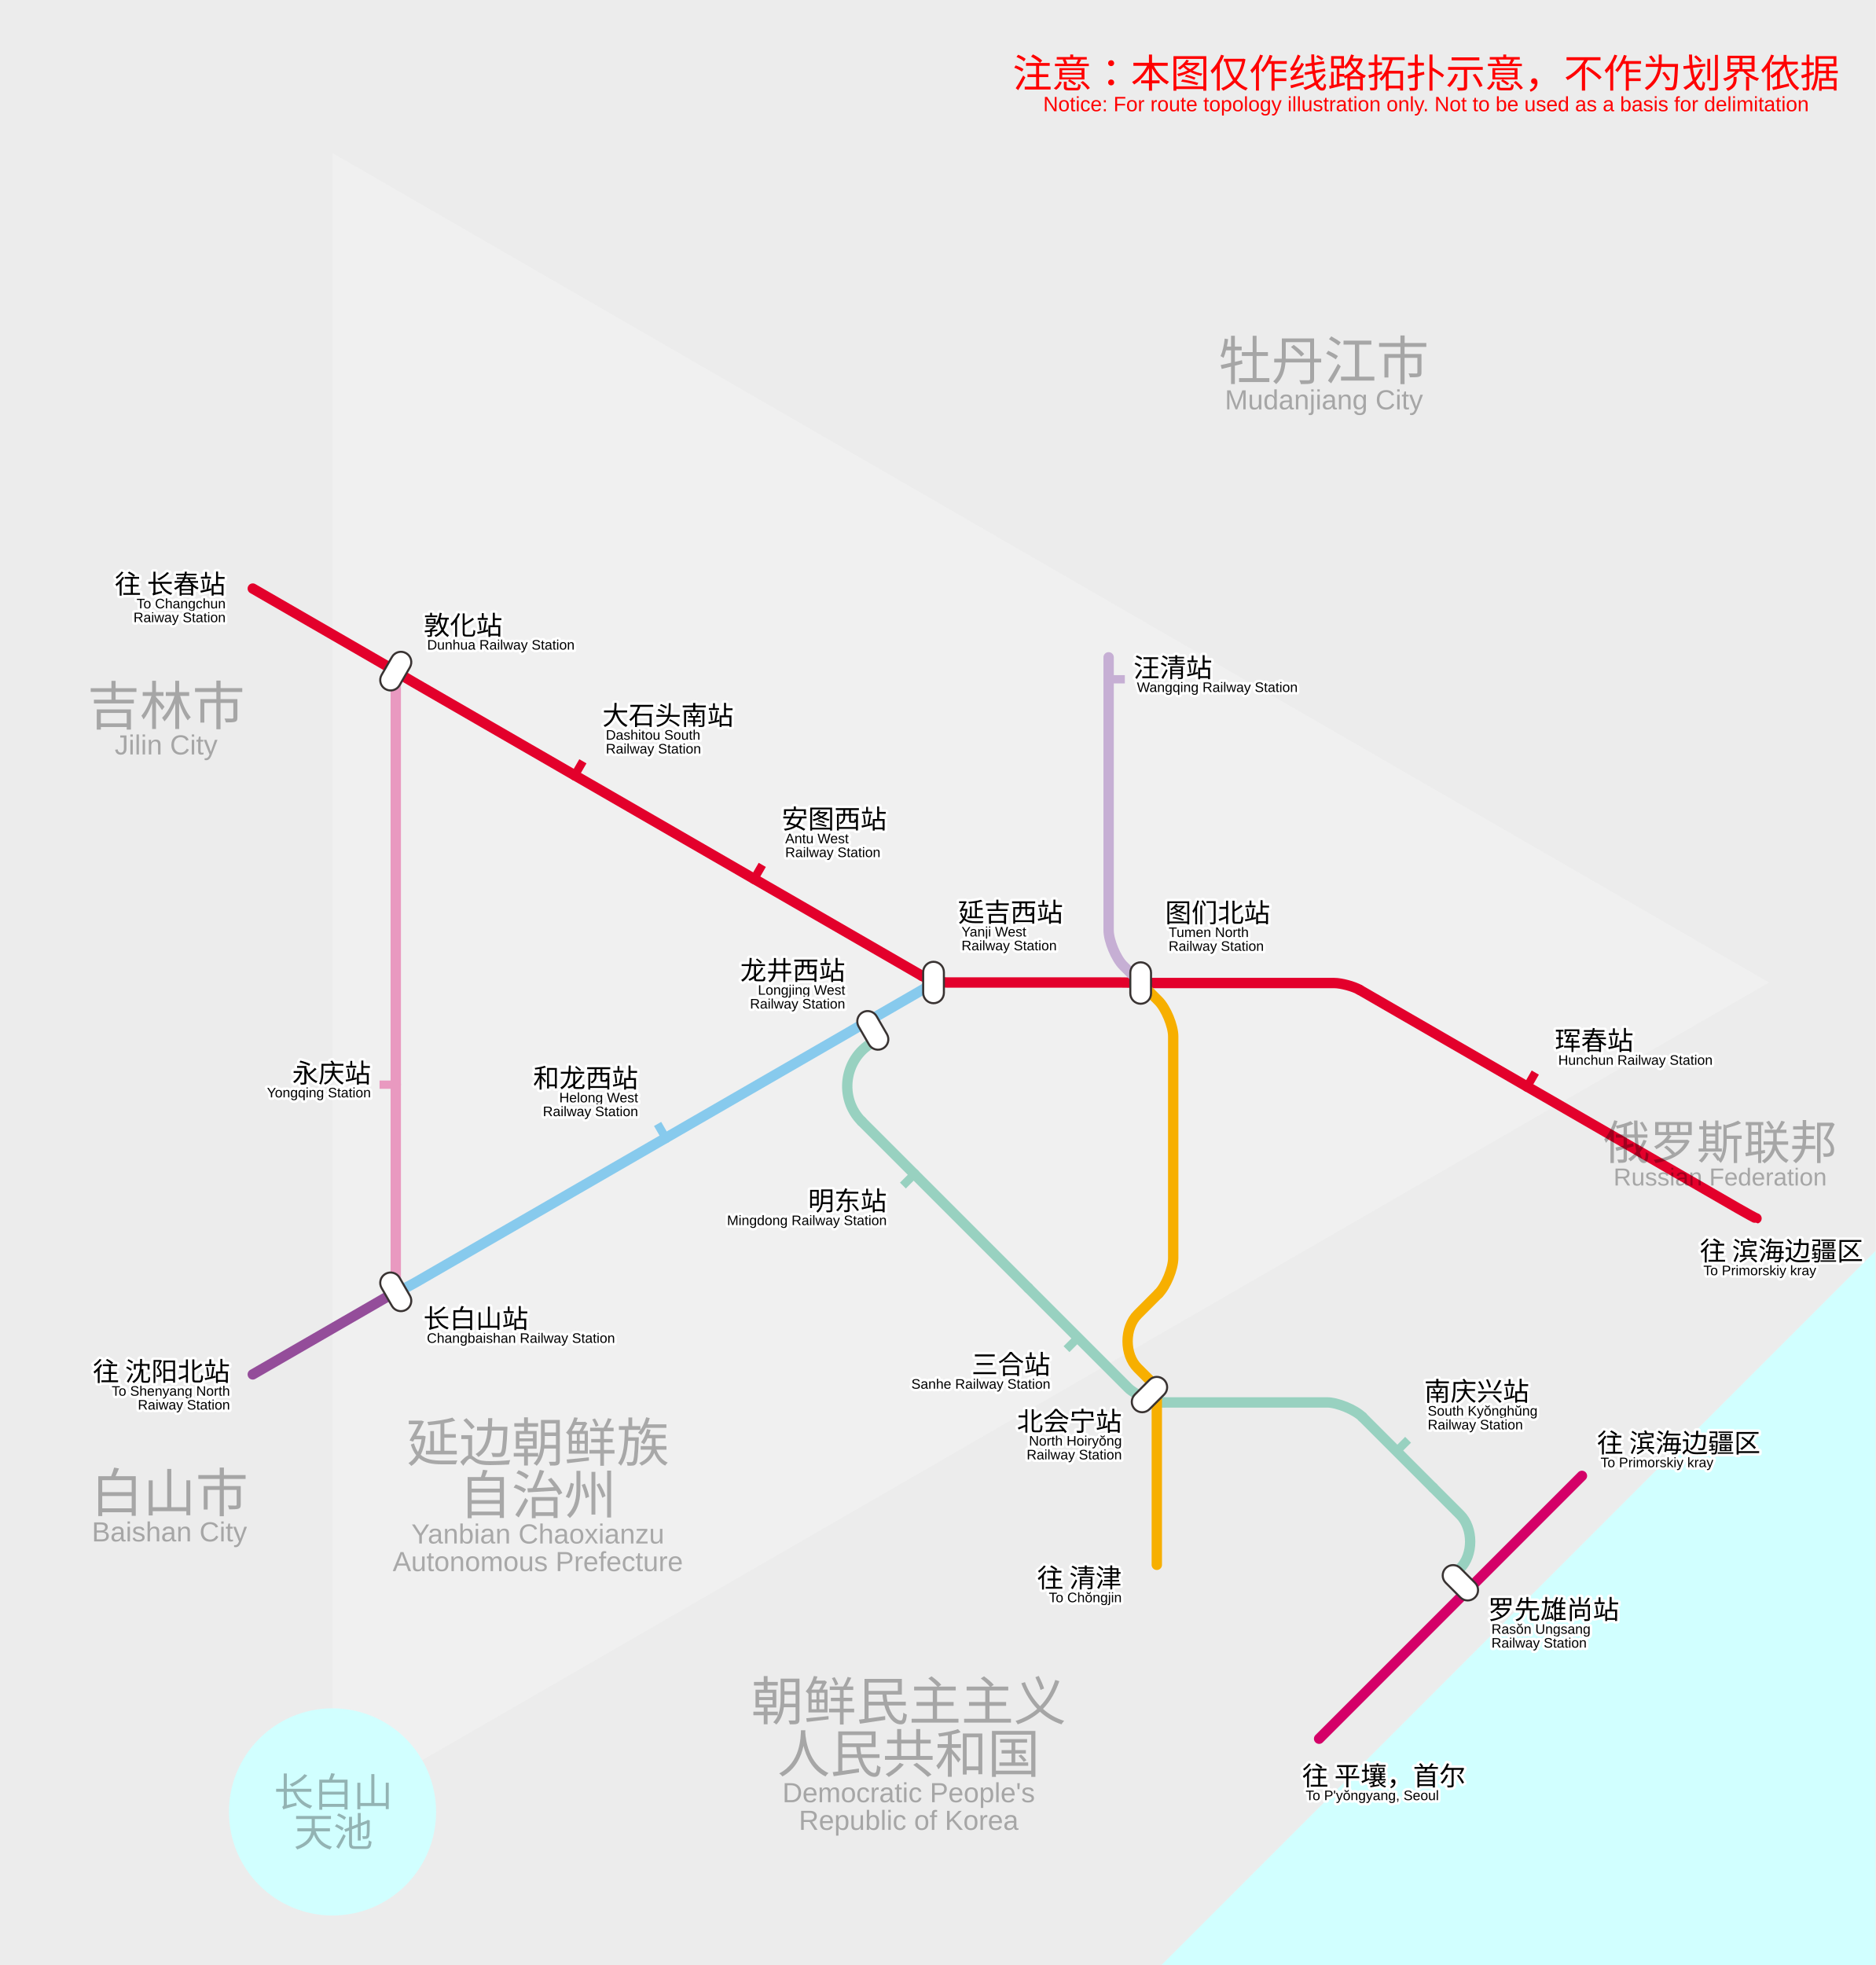
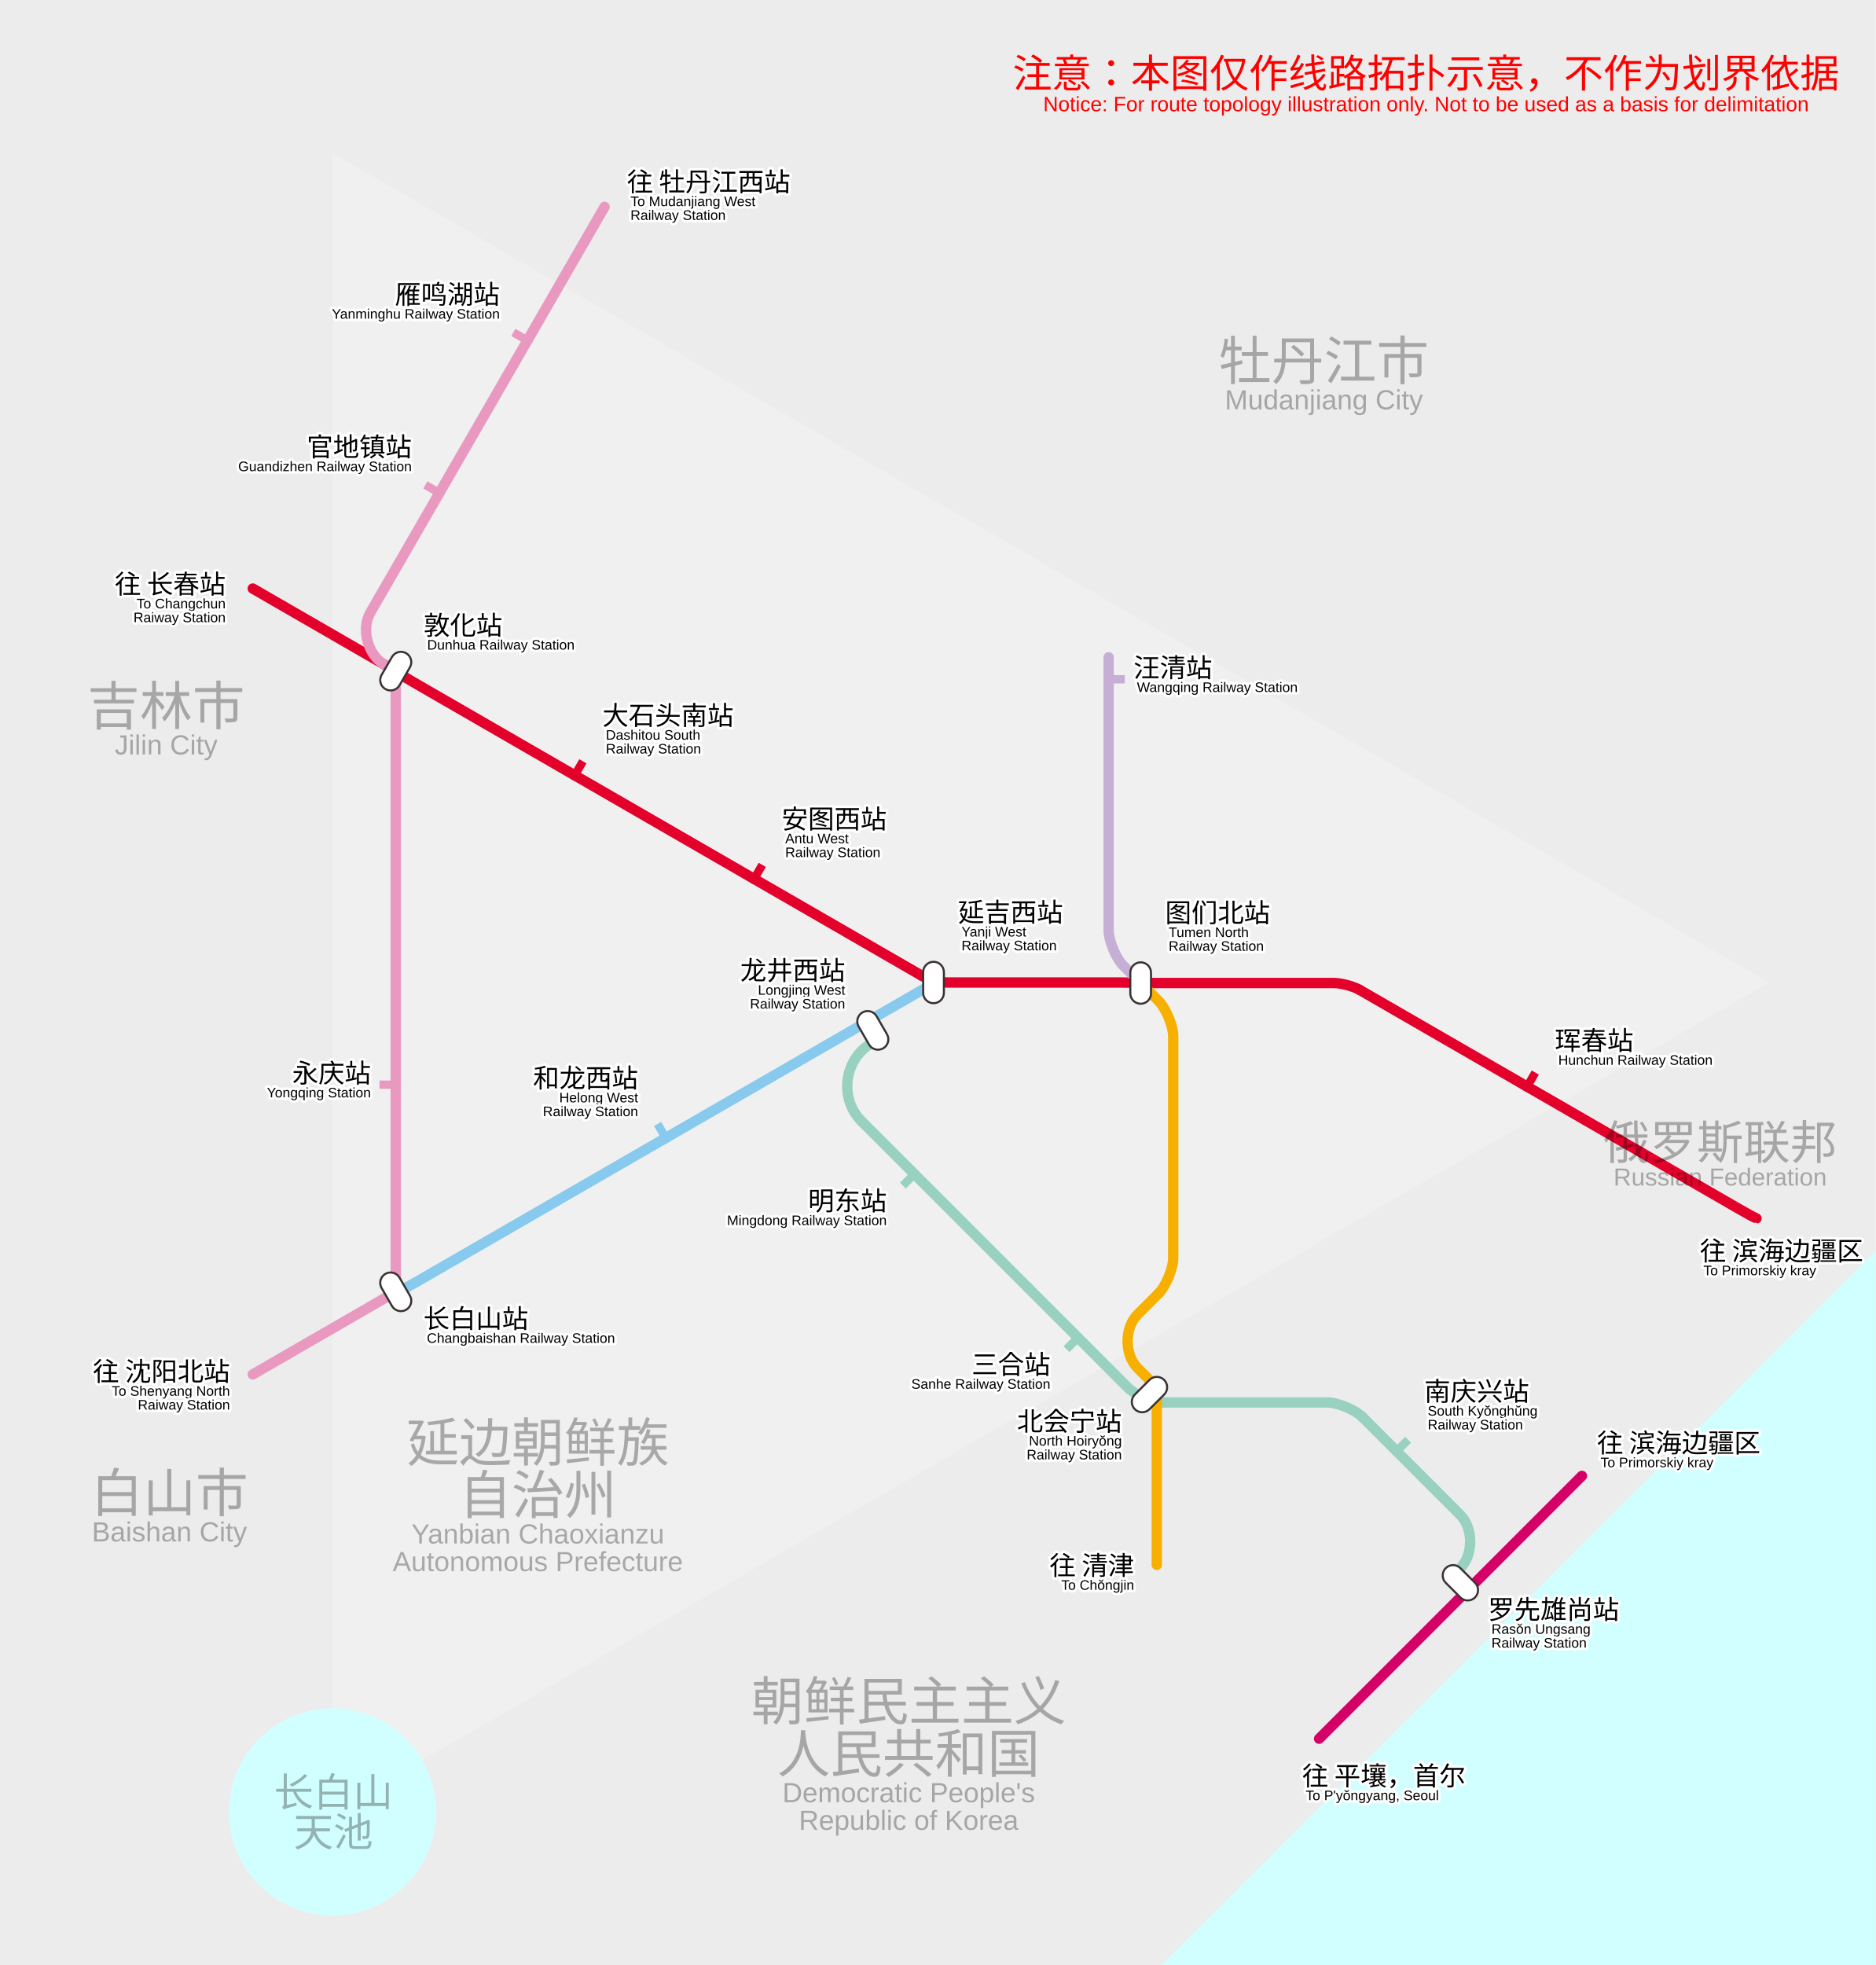
<svg xmlns="http://www.w3.org/2000/svg" width="905.354" height="948.574" viewBox="0 -232.285 905.354 948.574" version="1.1" id="svg1">
  <defs id="defs1" />
  <path d="M 905.354,371.618 560.68,716.289 h 344.674 z" style="fill:#d1ffff;stroke-width:3.08;stroke-linejoin:round" id="path11" />
  <path d="M 0,-232.285 V 716.289 H 560.68 L 905.354,371.618 V -232.285 Z M 160.529,-158.386 854.021,242.002 160.529,642.391 Z" style="fill:#ececec;stroke-width:2.874;stroke-linejoin:round" id="path9" />
  <g id="line_Q6VSLRUWHU" transform="translate(-172.8378,-227.8531)">
    <path d="m 708.06,323.48 v -10.6" fill="none" stroke="#c6afd4" stroke-width="5" stroke-linecap="round" id="path4" />
  </g>
  <g id="line_rFq5wBN6Jb" transform="rotate(30,607.9605,-61.53373)">
    <path d="m 523.53,279.97 h 93.531" fill="none" stroke="#e3002b" stroke-width="5" stroke-linecap="round" id="path5" />
  </g>
  <g id="line_5YqSlaiPAW" transform="rotate(30,607.9605,-61.53373)">
    <path d="m 423.53,279.97 h 100" fill="none" stroke="#e3002b" stroke-width="5" stroke-linecap="round" id="path6" />
  </g>
  <g id="line_N_5G9iZyra" transform="translate(-172.8378,-227.8531)">
    <path d="m 723.53,470.115 h 93.531 c 3.234,0 9.27,1.617 12.071,3.234" fill="none" stroke="#e3002b" stroke-width="5" stroke-linecap="round" id="path13" />
  </g>
  <g id="line_FFeZVGYtg0" transform="translate(-172.8378,-227.8531)">
    <path d="m 617.928,466.621 c 2.801,1.617 8.837,3.234 12.071,3.234 H 713.27 c 5,0 10.13,0.13 10.26,0.26 v 0" fill="none" stroke="#e3002b" stroke-width="5" stroke-linecap="round" id="path20" />
  </g>
  <g id="line_1LlmuOgZgl" transform="translate(-172.8378,-227.8531)">
    <path d="m 708.06,323.48 v 121.165 c 0,5 3.536,13.536 7.071,17.071 L 723.53,470.115" fill="none" stroke="#c6afd4" stroke-width="5" stroke-linecap="round" id="path21" />
  </g>
  <g id="line_ieoQ92BXNt" transform="rotate(30,607.9605,-61.53373)">
    <path d="m 423.53,279.97 h -89.64 c -5,0 -10.18,-0.18 -10.36,-0.36 v 0" fill="none" stroke="#e3002b" stroke-width="5" stroke-linecap="round" id="path22" />
  </g>
  <g id="line_dUPDMMQmZ-" transform="rotate(-30,-737.9476,814.349)">
    <path d="M 428.11,913.36 H 288.96 c -5,0 -10.425,-0.425 -10.85,-0.85 v 0" fill="none" stroke="#87caed" stroke-width="5" stroke-linecap="round" id="path27" />
  </g>
  <g id="stn_h_-fLyGvyx" transform="translate(535.2222,95.62693)">
    <g id="g41">
      <g transform="rotate(90)" id="g38">
        <rect id="stn_core_stn_h_-fLyGvyx" x="-2" y="-7.83" width="4" height="7.83" stroke="none" fill="#c6afd4" />
      </g>
      <g id="stn_name_stn_h_-fLyGvyx" transform="translate(12)" text-anchor="start" stroke-width="2.5" paint-order="stroke" stroke="#ffffff" stroke-linejoin="round">
        <g id="g39">
          <text dy="-1" dx="0" dominant-baseline="auto" font-size="12.67px" font-family="SimHei, 'STHeiti T0C', 'PingFang SC', sans-serif" id="text38">汪清站</text>
        </g>
        <g id="g40">
          <text dy="1.5" dx="1.67" dominant-baseline="hanging" font-size="6.67px" font-family="Arial, sans-serif" id="text39">Wangqing Railway Station</text>
        </g>
      </g>
    </g>
  </g>
  <g id="g46" transform="rotate(30,-176.2357,775.4016)">
    <rect id="stn_core_stn_orOzZgwrds" x="-2" y="-7.83" width="4" height="7.83" stroke="none" fill="#e3002b" />
  </g>
  <g id="g50" transform="rotate(30,-126.2357,588.799)">
    <rect id="stn_core_stn_uzpkAC9lMU" x="-2" y="-7.83" width="4" height="7.83" stroke="none" fill="#e3002b" />
  </g>
  <g id="stn_name_stn_JbNw-gfTDD" transform="translate(377.4197,168.662)" text-anchor="start" stroke-width="2.5" paint-order="stroke" stroke="#ffffff" stroke-linejoin="round">
    <g id="g61">
      <text dy="-1" dx="0" dominant-baseline="auto" font-size="12.67px" font-family="SimHei, 'STHeiti T0C', 'PingFang SC', sans-serif" id="text60">安图西站</text>
    </g>
    <g id="g62">
      <text dy="1.5" dx="1.67" dominant-baseline="hanging" font-size="6.67px" font-family="Arial, sans-serif" id="text61">Antu West</text>
      <text dy="8.17" dx="1.67" dominant-baseline="hanging" font-size="6.67px" font-family="Arial, sans-serif" id="text62">Railway Station</text>
    </g>
  </g>
  <g id="stn_name_stn_vAMRclHc03" transform="translate(290.8171,118.6619)" text-anchor="start" stroke-width="2.5" paint-order="stroke" stroke="#ffffff" stroke-linejoin="round">
    <g id="g64">
      <text dy="-1" dx="0" dominant-baseline="auto" font-size="12.67px" font-family="SimHei, 'STHeiti T0C', 'PingFang SC', sans-serif" id="text63">大石头南站</text>
    </g>
    <g id="g65">
      <text dy="1.5" dx="1.67" dominant-baseline="hanging" font-size="6.67px" font-family="Arial, sans-serif" id="text64">Dashitou South</text>
      <text dy="8.17" dx="1.67" dominant-baseline="hanging" font-size="6.67px" font-family="Arial, sans-serif" id="text65">Railway Station</text>
    </g>
  </g>
  <g id="stn_name_stn_B9_Ebn6TsV" transform="translate(204.5438,75.16936)" text-anchor="start" stroke-width="2.5" paint-order="stroke" stroke="#ffffff" stroke-linejoin="round">
    <g id="g67">
      <text dy="-1" dx="0" dominant-baseline="auto" font-size="12.67px" font-family="SimHei, 'STHeiti T0C', 'PingFang SC', sans-serif" id="text66">敦化站</text>
    </g>
    <g id="g68">
      <text dy="1.5" dx="1.67" dominant-baseline="hanging" font-size="6.67px" font-family="Arial, sans-serif" id="text67">Dunhua Railway Station</text>
    </g>
  </g>
  <g id="stn_name_stn_Ih81z_rTr0" transform="translate(204.3946,409.8302)" text-anchor="start" stroke-width="2.5" paint-order="stroke" stroke="#ffffff" stroke-linejoin="round">
    <g id="g77">
      <text dy="-1" dx="0" dominant-baseline="auto" font-size="12.67px" font-family="SimHei, 'STHeiti T0C', 'PingFang SC', sans-serif" id="text76">长白山站</text>
    </g>
    <g id="g78">
      <text dy="1.5" dx="1.67" dominant-baseline="hanging" font-size="6.67px" font-family="Arial, sans-serif" id="text77">Changbaishan Railway Station</text>
    </g>
  </g>
  <g id="line_uKwltnpwiJ" transform="rotate(30,736.6956,170.0207)">
    <path d="M 225,375 H 145.29" fill="none" stroke="#e3002b" stroke-width="5" stroke-linecap="round" id="path20-4" />
  </g>
-   <g id="line_cdaYA6RWH9" transform="rotate(-30,83.38705,488.0731)">
-     <path d="M 225.01,458.13 H 145.29" fill="none" stroke="#944d9a" stroke-width="5" stroke-linecap="round" id="path21-5" />
+   <g id="line_cdaYA6RWH9-4" transform="rotate(-30,83.38705,488.0731)">
+     <path d="M 225.01,458.13 H 145.29" fill="none" stroke="#e999c0" stroke-width="5" stroke-linecap="round" cursor="pointer" id="path19" />
  </g>
  <g id="line_9WCTQRlBMg" transform="rotate(30,1162.291,33.66875)">
    <path d="m 923.53,470.12 -93.531,-0.005" fill="none" stroke="#e3002b" stroke-width="5" stroke-linecap="round" id="path38" />
  </g>
  <g id="line_sLx76XPJAw" transform="rotate(30,1162.291,33.66875)">
    <path d="m 923.53,470.12 h 117.43 c 5,0 10.13,-0.13 10.26,-0.26 v 0" fill="none" stroke="#e3002b" stroke-width="5" stroke-linecap="round" id="path39" />
  </g>
  <g id="g183" transform="rotate(30,-176.7302,1521.939)">
    <rect id="stn_core_stn_i8GUntpO3i" x="-2" y="-7.83" width="4" height="7.83" stroke="none" fill="#e3002b" />
  </g>
  <g id="stn_name_stn_MRFESqtDO4" transform="translate(750.6222,275.5963)" text-anchor="start" stroke-width="2.5" paint-order="stroke" stroke="#ffffff" stroke-linejoin="round">
    <g id="g191">
      <text dy="-1" dx="0" dominant-baseline="auto" font-size="12.67px" font-family="SimHei, 'STHeiti T0C', 'PingFang SC', sans-serif" id="text190">珲春站</text>
    </g>
    <g id="g192">
      <text dy="1.5" dx="1.67" dominant-baseline="hanging" font-size="6.67px" font-family="Arial, sans-serif" id="text191">Hunchun Railway Station</text>
    </g>
  </g>
  <g id="line_oU5AdKaYQB-8" transform="rotate(45,1359.06,835.5931)">
    <path d="M 319.929,1130.11 H 355.87" fill="none" stroke="#98d1c0" stroke-width="5" stroke-linecap="round" id="path15" />
  </g>
  <g id="line_6RwTn6XuoN-2" transform="rotate(45,1359.06,835.5931)">
    <path d="m 355.87,1130.11 h 77.76" fill="none" stroke="#98d1c0" stroke-width="5" stroke-linecap="round" cursor="pointer" id="path16" />
  </g>
  <g id="line_KUWs4g1dVr-4" transform="rotate(45,1359.06,835.5931)" style="display:inline">
    <path d="m 433.63,1130.11 h 68.125 c 5,0 13.536,-3.535 17.071,-7.071" fill="none" stroke="#98d1c0" stroke-width="5" stroke-linecap="round" cursor="pointer" id="path17-5" />
  </g>
  <g transform="rotate(-135,289.9955,75.81721)" id="g144">
    <rect id="stn_core_stn_cF4jXZzcH2-6" x="-2" y="-7.83" width="4" height="7.83" stroke="none" fill="#98d1c0" />
  </g>
  <g transform="rotate(-135,345.8461,98.95126)" id="g148">
    <rect id="stn_core_stn_2Gp-P_gz-h-5" x="-2" y="-7.83" width="4" height="7.83" stroke="none" fill="#98d1c0" />
  </g>
  <g id="line_5rOEPFw2OI" transform="translate(210.8422,-879.9471)" style="display:inline">
    <path d="M 350.827,1324.66 H 429.85 c 5,0 13.536,3.535 17.071,7.071" fill="none" stroke="#98d1c0" stroke-width="5" stroke-linecap="round" id="path20-9" />
  </g>
  <g id="line_nDRXQp3rdI" transform="rotate(45,1607.461,1139.196)">
    <path d="m 449.85,1324.66 h 48.2" fill="none" stroke="#98d1c0" stroke-width="5" stroke-linecap="round" id="path21-54" />
  </g>
  <g id="line_NvyWu6Q9Jy" transform="rotate(45,1607.461,1139.196)">
    <path d="m 544.85,1269.81 v 77.98" fill="none" stroke="#d40068" stroke-width="5" stroke-linecap="round" cursor="pointer" id="path22-3" />
  </g>
  <g id="line_I3BFhI7PPO" transform="rotate(45,1607.461,1139.196)">
    <path d="m 544.85,1347.79 v 101.45" fill="none" stroke="#d40068" stroke-width="5" stroke-linecap="round" cursor="pointer" id="path23" />
  </g>
  <g id="line_OHgZ6aPMpV" transform="rotate(45,1607.461,1139.196)">
    <path d="m 498.05,1324.66 h 18.47 c 9.165,0 18.33,9.165 18.33,18.33 v 4.8" fill="none" stroke="#98d1c0" stroke-width="5" stroke-linecap="round" cursor="pointer" id="path36" />
  </g>
  <g id="g169" transform="rotate(45,-289.3903,1116.957)">
    <rect id="stn_core_stn_c3MUYuPo0L" x="-10" y="-5" height="10" width="20" ry="5" stroke="#393332" stroke-width="1" fill="#ffffff" />
  </g>
  <g id="stn_name_stn_mY2YaV6KyI" transform="translate(718.3775,550.279)" text-anchor="start" stroke-width="2.5" paint-order="stroke" stroke="#ffffff" stroke-linejoin="round">
    <g id="g177">
      <text dy="-1" dx="0" dominant-baseline="auto" font-size="12.67px" font-family="SimHei, 'STHeiti T0C', 'PingFang SC', sans-serif" id="text176">罗先雄尚站</text>
    </g>
    <g id="g178">
      <text dy="1.5" dx="1.67" dominant-baseline="hanging" font-size="6.67px" font-family="Arial, sans-serif" id="text177">Rasŏn Ungsang</text>
      <text dy="8.17" dx="1.67" dominant-baseline="hanging" font-size="6.67px" font-family="Arial, sans-serif" id="text178">Railway Station</text>
    </g>
  </g>
  <g id="stn_name_stn_-FLAdPYtkY" transform="translate(541.6172,459.4196)" text-anchor="end" stroke-width="2.5" paint-order="stroke" stroke="#ffffff" stroke-linejoin="round">
    <g id="g127">
      <text dy="-1" dx="0" dominant-baseline="auto" font-size="12.67px" font-family="SimHei, 'STHeiti T0C', 'PingFang SC', sans-serif" id="text126">北会宁站</text>
    </g>
    <g id="g128">
      <text dy="1.5" dx="0" dominant-baseline="hanging" font-size="6.67px" font-family="Arial, sans-serif" id="text127">North Hoiryŏng</text>
      <text dy="8.17" dx="0" dominant-baseline="hanging" font-size="6.67px" font-family="Arial, sans-serif" id="text128">Railway Station</text>
    </g>
  </g>
  <g id="stn_name_stn_AgJmZtLjvn" transform="translate(428.1125,352.9859)" text-anchor="end" stroke-width="2.5" paint-order="stroke" stroke="#ffffff" stroke-linejoin="round">
    <g id="g138">
      <text dy="-1" dx="0" dominant-baseline="auto" font-size="12.67px" font-family="SimHei, 'STHeiti T0C', 'PingFang SC', sans-serif" id="text137">明东站</text>
    </g>
    <g id="g139">
      <text dy="1.5" dx="0" dominant-baseline="hanging" font-size="6.67px" font-family="Arial, sans-serif" id="text138">Mingdong Railway Station</text>
    </g>
  </g>
  <g id="stn_name_stn_1OGDIdKCw8" transform="translate(507.0971,431.9705)" text-anchor="end" stroke-width="2.5" paint-order="stroke" stroke="#ffffff" stroke-linejoin="round">
    <g id="g141">
      <text dy="-1" dx="0" dominant-baseline="auto" font-size="12.67px" font-family="SimHei, 'STHeiti T0C', 'PingFang SC', sans-serif" id="text140">三合站</text>
    </g>
    <g id="g142">
      <text dy="1.5" dx="0" dominant-baseline="hanging" font-size="6.67px" font-family="Arial, sans-serif" id="text141">Sanhe Railway Station</text>
    </g>
  </g>
  <g id="g194" transform="rotate(45,-228.1366,1048.048)">
    <rect id="stn_core_stn__VbzDC2A78" x="-2" y="-7.83" width="4" height="7.83" stroke="none" fill="#98d1c0" />
  </g>
  <g id="stn_name_stn_nXucq-u1vG" transform="translate(687.5924,444.9432)" text-anchor="start" stroke-width="2.5" paint-order="stroke" stroke="#ffffff" stroke-linejoin="round">
    <g id="g198">
      <text dy="-1" dx="0" dominant-baseline="auto" font-size="12.67px" font-family="SimHei, 'STHeiti T0C', 'PingFang SC', sans-serif" id="text197">南庆兴站</text>
    </g>
    <g id="g199">
      <text dy="1.5" dx="1.67" dominant-baseline="hanging" font-size="6.67px" font-family="Arial, sans-serif" id="text198">South Kyŏnghŭng</text>
      <text dy="8.17" dx="1.67" dominant-baseline="hanging" font-size="6.67px" font-family="Arial, sans-serif" id="text199">Railway Station</text>
    </g>
  </g>
  <g id="line_AGHX1xPTxY-8" transform="rotate(-30,-737.9476,814.3491)">
    <path d="m 540.67,913.36 h 37.69" fill="none" stroke="#87caed" stroke-width="5" stroke-linecap="round" cursor="pointer" id="path6-8" />
  </g>
  <g id="line_uAsBP5tdFi-2" transform="rotate(-30,-737.9476,814.3491)">
    <path d="M 428.11,913.36 H 540.67" fill="none" stroke="#87caed" stroke-width="5" stroke-linecap="round" cursor="pointer" id="path7" />
  </g>
  <g id="line_1YQ8t1Aup1" transform="rotate(-30,-737.9476,814.3491)">
    <path d="m 540.67,923.36 h -3.287 c -15.731,0 -27.391,15.195 -23.32,30.391" fill="none" stroke="#98d1c0" stroke-width="5" stroke-linecap="round" id="path40" />
  </g>
  <g transform="rotate(60,-18.91093,497.4781)" id="g98">
    <rect id="stn_core_stn_s47bWmy3jf-1" x="-10" y="-5" height="10" width="20" ry="5" stroke="#393332" stroke-width="1" fill="#ffffff" />
  </g>
  <g id="stn_mI4i7HMiWh" transform="translate(450.6922,242.0019)">
    <g id="g37">
      <g transform="rotate(90)" id="g34">
        <rect id="stn_core_stn_mI4i7HMiWh" x="-10" y="-5" height="10" width="20" ry="5" stroke="#393332" stroke-width="1" fill="#ffffff" />
      </g>
      <g id="stn_name_stn_mI4i7HMiWh" transform="translate(11.83,-28.34)" text-anchor="start" stroke-width="2.5" paint-order="stroke" stroke="#ffffff" stroke-linejoin="round">
        <g id="g35">
          <text dy="-1" dx="0" dominant-baseline="auto" font-size="12.67px" font-family="SimHei, 'STHeiti T0C', 'PingFang SC', sans-serif" id="text34">延吉西站</text>
        </g>
        <g id="g36">
          <text dy="1.5" dx="1.67" dominant-baseline="hanging" font-size="6.67px" font-family="Arial, sans-serif" id="text35">Yanji West</text>
          <text dy="8.17" dx="1.67" dominant-baseline="hanging" font-size="6.67px" font-family="Arial, sans-serif" id="text36">Railway Station</text>
        </g>
      </g>
    </g>
  </g>
  <g id="stn_name_stn_jOdetXOEw6-2" transform="translate(408.0432,241.7764)" text-anchor="end" stroke-width="2.5" paint-order="stroke" stroke="#ffffff" stroke-linejoin="round">
    <g id="g200-7">
      <text dy="-1" dx="0" dominant-baseline="auto" font-size="12.67px" font-family="SimHei, 'STHeiti T0C', 'PingFang SC', sans-serif" id="text199-9">龙井西站</text>
    </g>
    <g id="g201-5">
      <text dy="1.5" dx="0" dominant-baseline="hanging" font-size="6.67px" font-family="Arial, sans-serif" id="text200-4">Longjing West</text>
      <text dy="8.17" dx="0" dominant-baseline="hanging" font-size="6.67px" font-family="Arial, sans-serif" id="text201-3">Railway Station</text>
    </g>
  </g>
  <g id="g102" transform="rotate(-30,752.3504,-441.1951)">
    <rect id="stn_core_stn_MDtEak3Vq8-2" x="-2" y="-7.83" width="4" height="7.83" stroke="none" fill="#87caed" />
  </g>
  <g id="stn_name_stn_Bqb9PaHCH_-3" transform="translate(308.0634,293.7263)" text-anchor="end" stroke-width="2.5" paint-order="stroke" stroke="#ffffff" stroke-linejoin="round">
    <g id="g113">
      <text dy="-1" dx="0" dominant-baseline="auto" font-size="12.67px" font-family="SimHei, 'STHeiti T0C', 'PingFang SC', sans-serif" id="text112">和龙西站</text>
    </g>
    <g id="g114">
      <text dy="1.5" dx="0" dominant-baseline="hanging" font-size="6.67px" font-family="Arial, sans-serif" id="text113">Helong West</text>
      <text dy="8.17" dx="0" dominant-baseline="hanging" font-size="6.67px" font-family="Arial, sans-serif" id="text114">Railway Station</text>
    </g>
  </g>
  <circle style="fill:#d1ffff;fill-opacity:1;stroke:none;stroke-width:0.578;stroke-linejoin:round" id="path3" cx="160.529" cy="642.391" r="50" />
  <g id="stn_name_stn_NTk9pBizeE" transform="matrix(0.9999832,0,0,0.9999832,108.9365,55.26243)" text-anchor="end" stroke-width="2.5" paint-order="stroke" stroke="#ffffff" stroke-linejoin="round">
    <g id="g2">
      <text dy="-1" dx="0" dominant-baseline="auto" font-size="12.67px" font-family="SimHei, 'STHeiti T0C', 'PingFang SC', sans-serif" id="text2">往 长春站</text>
    </g>
    <g id="g4">
      <text dy="1.5" dx="0" dominant-baseline="hanging" font-size="6.67px" font-family="Arial, sans-serif" id="text3">To Changchun</text>
      <text dy="8.17" dx="0" dominant-baseline="hanging" font-size="6.67px" font-family="Arial, sans-serif" id="text4">Raiway Station</text>
    </g>
  </g>
  <g id="stn_name_stn_nfJxXxxCPY" transform="matrix(0.9999832,0,0,0.9999832,111.0246,435.3603)" text-anchor="end" stroke-width="2.5" paint-order="stroke" stroke="#ffffff" stroke-linejoin="round">
    <g id="g6">
      <text dy="-1" dx="0" dominant-baseline="auto" font-size="12.67px" font-family="SimHei, 'STHeiti T0C', 'PingFang SC', sans-serif" id="text5">往 沈阳北站</text>
    </g>
    <g id="g7">
      <text dy="1.5" dx="0" dominant-baseline="hanging" font-size="6.67px" font-family="Arial, sans-serif" id="text6">To Shenyang North</text>
      <text dy="8.17" dx="0" dominant-baseline="hanging" font-size="6.67px" font-family="Arial, sans-serif" id="text7">Raiway Station</text>
    </g>
  </g>
-   <g id="stn_name_stn_ZJRDZ6jQzU" transform="matrix(0.9999974,0,0,0.9999974,541.5563,535.0392)" text-anchor="end" stroke-width="2.5" paint-order="stroke" stroke="#ffffff" stroke-linejoin="round">
+   <g id="stn_name_stn_ZJRDZ6jQzU" transform="matrix(0.9999974,0,0,0.9999974,547.5563,529.0392)" text-anchor="end" stroke-width="2.5" paint-order="stroke" stroke="#ffffff" stroke-linejoin="round">
    <g id="g9">
      <text dy="-1" dx="0" dominant-baseline="auto" font-size="12.67px" font-family="SimHei, 'STHeiti T0C', 'PingFang SC', sans-serif" id="text8">往 清津</text>
    </g>
    <g id="g10">
      <text dy="1.5" dx="0" dominant-baseline="hanging" font-size="6.67px" font-family="Arial, sans-serif" id="text9">To Chŏngjin</text>
    </g>
  </g>
  <g id="stn_name_stn_y90grAkcfg" transform="matrix(0.9999974,0,0,0.9999974,628.6698,630.5859)" text-anchor="start" stroke-width="2.5" paint-order="stroke" stroke="#ffffff" stroke-linejoin="round">
    <g id="g12">
      <text dy="-1" dx="0" dominant-baseline="auto" font-size="12.67px" font-family="SimHei, 'STHeiti T0C', 'PingFang SC', sans-serif" id="text11">往 平壤，首尔</text>
    </g>
    <g id="g13">
      <text dy="1.5" dx="1.67" dominant-baseline="hanging" font-size="6.67px" font-family="Arial, sans-serif" id="text12">To P'yŏngyang, Seoul</text>
    </g>
  </g>
  <g id="stn_name_stn_-vzL892Unk" transform="matrix(0.9999974,0,0,0.9999974,771.0375,469.8555)" text-anchor="start" stroke-width="2.5" paint-order="stroke" stroke="#ffffff" stroke-linejoin="round">
    <g id="g15">
      <text dy="-1" dx="0" dominant-baseline="auto" font-size="12.67px" font-family="SimHei, 'STHeiti T0C', 'PingFang SC', sans-serif" id="text14">往 滨海边疆区</text>
    </g>
    <g id="g16">
      <text dy="1.5" dx="1.67" dominant-baseline="hanging" font-size="6.67px" font-family="Arial, sans-serif" id="text15">To Primorskiy kray</text>
    </g>
  </g>
  <g id="stn_name_stn_-vzL892Unk-2" transform="matrix(0.9999974,0,0,0.9999974,820.6781,377.1727)" text-anchor="start" stroke-width="2.5" paint-order="stroke" stroke="#ffffff" stroke-linejoin="round">
    <g id="g15-1">
      <text dy="-1" dx="0" dominant-baseline="auto" font-size="12.67px" font-family="SimHei, 'STHeiti T0C', 'PingFang SC', sans-serif" id="text14-6">往 滨海边疆区</text>
    </g>
    <g id="g16-8">
      <text dy="1.5" dx="1.67" dominant-baseline="hanging" font-size="6.67px" font-family="Arial, sans-serif" id="text15-5">To Primorskiy kray</text>
    </g>
  </g>
  <g id="stn_name_stn_JPLeXz_XPx" transform="matrix(1.999984,0,0,1.999984,438.7022,625.4586)" text-anchor="middle" stroke-width="2.5" paint-order="stroke" stroke="#ffffff" stroke-linejoin="round" style="opacity:0.3;fill:#000000;stroke:none">
    <g id="g18" style="fill:#000000;stroke:none">
      <text dy="-1" dx="0" dominant-baseline="auto" font-size="12.67px" font-family="SimHei, 'STHeiti T0C', 'PingFang SC', sans-serif" id="text17" style="fill:#000000;stroke:none">人民共和国</text>
      <text dy="-13.67" dx="0" dominant-baseline="auto" font-size="12.67px" font-family="SimHei, 'STHeiti T0C', 'PingFang SC', sans-serif" id="text18" style="fill:#000000;stroke:none">朝鲜民主主义</text>
    </g>
    <g id="g20" style="fill:#000000;stroke:none">
      <text dy="1.5" dx="0" dominant-baseline="hanging" font-size="6.67px" font-family="Arial, sans-serif" id="text19" style="fill:#000000;stroke:none">Democratic People's</text>
      <text dy="8.17" dx="0" dominant-baseline="hanging" font-size="6.67px" font-family="Arial, sans-serif" id="text20" style="fill:#000000;stroke:none">Republic of Korea</text>
    </g>
  </g>
  <g id="stn_name_stn_JckBGRM9YS" transform="matrix(1.509947,0,0,1.509947,160.9403,660.4538)" text-anchor="middle" stroke-width="2.5" paint-order="stroke" stroke="#ffffff" stroke-linejoin="round" style="opacity:0.3;fill:#000000;stroke:none">
    <g id="g22" style="fill:#000000;stroke:none">
      <text dy="-1" dx="0" dominant-baseline="auto" font-size="12.67px" font-family="SimHei, 'STHeiti T0C', 'PingFang SC', sans-serif" id="text21" style="fill:#000000;stroke:none">天池</text>
      <text dy="-13.67" dx="0" dominant-baseline="auto" font-size="12.67px" font-family="SimHei, 'STHeiti T0C', 'PingFang SC', sans-serif" id="text22" style="fill:#000000;stroke:none">长白山</text>
    </g>
    <g id="g23" style="fill:#000000;stroke:none">
      <text dy="1.5" dx="0" dominant-baseline="hanging" font-size="6.67px" font-family="Arial, sans-serif" id="text23" style="fill:#000000;stroke:none" />
    </g>
  </g>
  <g id="stn_name_stn_SnGLCnOIC6" transform="matrix(1.999997,0,0,1.999997,639.1633,-46.93076)" text-anchor="middle" stroke-width="2.5" paint-order="stroke" stroke="#ffffff" stroke-linejoin="round" style="opacity:0.3;fill:#000000;stroke:none">
    <g id="g25" style="fill:#000000;stroke:none">
      <text dy="-1" dx="0" dominant-baseline="auto" font-size="12.67px" font-family="SimHei, 'STHeiti T0C', 'PingFang SC', sans-serif" id="text24" style="fill:#000000;stroke:none">牡丹江市</text>
    </g>
    <g id="g26" style="fill:#000000;stroke:none">
      <text dy="1.5" dx="0" dominant-baseline="hanging" font-size="6.67px" font-family="Arial, sans-serif" id="text25" style="fill:#000000;stroke:none">Mudanjiang City</text>
    </g>
  </g>
  <g id="g25-8" style="text-anchor:middle;fill:#ff0000;stroke:none;stroke-width:2.5;stroke-linejoin:round;paint-order:stroke" transform="matrix(1.499999,0,0,1.499999,688.476,-190.0261)">
    <text dominant-baseline="auto" font-size="12.67px" font-family="SimHei, 'STHeiti T0C', 'PingFang SC', sans-serif" id="text24-2" style="fill:#ff0000;stroke:none">注意：本图仅作线路拓扑示意，不作为划界依据</text>
  </g>
  <g id="g26-4" style="text-anchor:middle;fill:#ff0000;stroke:none;stroke-width:2.5;stroke-linejoin:round;paint-order:stroke" transform="matrix(1.499999,0,0,1.499999,688.476,-185.5261)">
    <text dominant-baseline="hanging" font-size="6.67px" font-family="Arial, sans-serif" id="text25-5" style="fill:#ff0000;stroke:none">Notice: For route topology illustration only. Not to be used as a basis for delimitation</text>
  </g>
  <g id="stn_name_stn_ABShbX0qR0" transform="matrix(1.999997,0,0,1.999997,80.19287,119.6658)" text-anchor="middle" stroke-width="2.5" paint-order="stroke" stroke="#ffffff" stroke-linejoin="round" style="opacity:0.3;fill:#000000;stroke:none">
    <g id="g28" style="fill:#000000;stroke:none">
      <text dy="-1" dx="0" dominant-baseline="auto" font-size="12.67px" font-family="SimHei, 'STHeiti T0C', 'PingFang SC', sans-serif" id="text27" style="fill:#000000;stroke:none">吉林市</text>
    </g>
    <g id="g29" style="fill:#000000;stroke:none">
      <text dy="1.5" dx="0" dominant-baseline="hanging" font-size="6.67px" font-family="Arial, sans-serif" id="text28" style="fill:#000000;stroke:none">Jilin City</text>
    </g>
  </g>
  <g id="stn_name_stn_aCZUe1SNQp" transform="matrix(1.999997,0,0,1.999997,81.80018,499.5591)" text-anchor="middle" stroke-width="2.5" paint-order="stroke" stroke="#ffffff" stroke-linejoin="round" style="opacity:0.3;fill:#000000;stroke:none">
    <g id="g31-1" style="fill:#000000;stroke:none">
      <text dy="-1" dx="0" dominant-baseline="auto" font-size="12.67px" font-family="SimHei, 'STHeiti T0C', 'PingFang SC', sans-serif" id="text30-5" style="fill:#000000;stroke:none">白山市</text>
    </g>
    <g id="g32-2" style="fill:#000000;stroke:none">
      <text dy="1.5" dx="0" dominant-baseline="hanging" font-size="6.67px" font-family="Arial, sans-serif" id="text31-7" style="fill:#000000;stroke:none">Baishan City</text>
    </g>
  </g>
  <g id="stn_name_stn_ZqYHS-NtJP" transform="matrix(1.779954,0,0,1.779954,830.461,329.1056)" text-anchor="middle" stroke-width="2.5" paint-order="stroke" stroke="#ffffff" stroke-linejoin="round" style="opacity:0.3;fill:#000000;stroke:none">
    <g id="g34-6" style="fill:#000000;stroke:none">
      <text dy="-1" dx="0" dominant-baseline="auto" font-size="12.67px" font-family="SimHei, 'STHeiti T0C', 'PingFang SC', sans-serif" id="text33" style="fill:#000000;stroke:none">俄罗斯联邦</text>
    </g>
    <g id="g35-1" style="fill:#000000;stroke:none">
      <text dy="1.5" dx="0" dominant-baseline="hanging" font-size="6.67px" font-family="Arial, sans-serif" id="text34-4" style="fill:#000000;stroke:none">Russian Federation</text>
    </g>
  </g>
  <g id="line_enlyB5kBCV" transform="translate(-148.9354,-366.4348)">
    <path d="M 340,657.765 V 458.125" fill="none" stroke="#e999c0" stroke-width="5" stroke-linecap="round" cursor="pointer" id="path6-88" />
  </g>
  <g id="line_qrXDtQbx-1" transform="translate(-148.9354,-366.4348)">
    <path d="m 340,657.765 v 100" fill="none" stroke="#e999c0" stroke-width="5" stroke-linecap="round" cursor="pointer" id="path7-2" />
  </g>
  <g id="stn_iz_TyuohSP" transform="translate(191.0646,291.3302)">
    <g id="g93">
      <g transform="rotate(-90)" id="g90">
        <rect id="stn_core_stn_iz_TyuohSP" x="-2" y="-7.83" width="4" height="7.83" stroke="none" fill="#e999c0" />
      </g>
      <g id="stn_name_stn_iz_TyuohSP" transform="translate(-12)" text-anchor="end" stroke-width="2.5" paint-order="stroke" stroke="#ffffff" stroke-linejoin="round">
        <g id="g91">
          <text dy="-1" dx="0" dominant-baseline="auto" font-size="12.67px" font-family="SimHei, 'STHeiti T0C', 'PingFang SC', sans-serif" id="text90">永庆站</text>
        </g>
        <g id="g92">
          <text dy="1.5" dx="0" dominant-baseline="hanging" font-size="6.67px" font-family="Arial, sans-serif" id="text91">Yongqing Station</text>
        </g>
      </g>
    </g>
  </g>
  <g transform="rotate(60,-243.3695,361.1319)" id="g96">
    <rect id="stn_core_stn_w3WyHC-7dL" x="-10" y="-5" height="10" width="20" ry="5" stroke="#393332" stroke-width="1" fill="#ffffff" />
  </g>
-   <g transform="rotate(120,69.06362,101.0007)" id="g54">
-     <rect id="stn_core_stn_BjS36MigXn" x="-10" y="-5" height="10" width="20" ry="5" stroke="#393332" stroke-width="1" fill="#ffffff" />
-   </g>
  <g id="line_j9qqTBGnAY" transform="translate(-165.0472,-235.182)">
    <path d="M 723.53,672.566 V 758.29" fill="none" stroke="#f7af00" stroke-width="5" stroke-linecap="round" id="path24" />
  </g>
  <g id="line_mbNvSTuPT-" transform="translate(-172.8378,-227.8531)">
    <path d="m 732.169,619.982 c 3.536,-3.536 7.071,-12.071 7.071,-17.071 V 495.825 c 0,-5 -3.536,-13.536 -7.071,-17.071 L 723.53,470.115" fill="none" stroke="#f7af00" stroke-width="5" stroke-linecap="round" id="path33" />
  </g>
  <g id="stn_jd2dTI-dyH" transform="translate(550.6922,242.2619)">
    <g id="g33">
      <g transform="rotate(90)" id="g30">
        <rect id="stn_core_stn_jd2dTI-dyH" x="-10" y="-5" height="10" width="20" ry="5" stroke="#393332" stroke-width="1" fill="#ffffff" />
      </g>
      <g id="stn_name_stn_jd2dTI-dyH" transform="translate(11.83,-28.34)" text-anchor="start" stroke-width="2.5" paint-order="stroke" stroke="#ffffff" stroke-linejoin="round">
        <g id="g31">
          <text dy="-1" dx="0" dominant-baseline="auto" font-size="12.67px" font-family="SimHei, 'STHeiti T0C', 'PingFang SC', sans-serif" id="text30">图们北站</text>
        </g>
        <g id="g32">
          <text dy="1.5" dx="1.67" dominant-baseline="hanging" font-size="6.67px" font-family="Arial, sans-serif" id="text31">Tumen North</text>
          <text dy="8.17" dx="1.67" dominant-baseline="hanging" font-size="6.67px" font-family="Arial, sans-serif" id="text32">Railway Station</text>
        </g>
      </g>
    </g>
  </g>
  <g id="line_plvdWsGDqx" transform="rotate(45,1340.675,879.9779)">
    <path d="M 474.62,1120.11 H 461.55 c -9.165,0 -18.33,-9.165 -18.33,-18.33 v -14.27" fill="none" stroke="#f7af00" stroke-width="5" stroke-linecap="round" id="path35" />
  </g>
  <g transform="rotate(135,186.1562,335.3931)" id="g134">
    <rect id="stn_core_stn_p1SW3K1IvT-2" x="-10" y="-5" height="10" width="20" ry="5" stroke="#393332" stroke-width="1" fill="#ffffff" />
  </g>
  <g id="stn_name_stn_0d4Nkh2ooq" transform="matrix(1.999987,0,0,1.999987,259.6578,500.5602)" text-anchor="middle" stroke-width="2.5" paint-order="stroke" stroke="#ffffff" stroke-linejoin="round" style="opacity:0.3;stroke:none">
    <g id="g3" style="stroke:none">
      <text dy="-1" dx="0" dominant-baseline="auto" font-size="12.67px" font-family="SimHei, 'STHeiti T0C', 'PingFang SC', sans-serif" id="text2-2" style="stroke:none">自治州</text>
      <text dy="-13.67" dx="0" dominant-baseline="auto" font-size="12.67px" font-family="SimHei, 'STHeiti T0C', 'PingFang SC', sans-serif" id="text3-2" style="stroke:none">延边朝鲜族</text>
    </g>
    <g id="g5" style="stroke:none">
      <text dy="1.5" dx="0" dominant-baseline="hanging" font-size="6.67px" font-family="Arial, sans-serif" id="text4-1" style="stroke:none">Yanbian Chaoxianzu</text>
      <text dy="8.17" dx="0" dominant-baseline="hanging" font-size="6.67px" font-family="Arial, sans-serif" id="text5-6" style="stroke:none">Autonomous Prefecture</text>
    </g>
  </g>
+   <g id="line_jRV_aaGDbs" transform="rotate(30,3545.612,692.9677)">
+     <path d="m 315.09,1679.52 v 85" fill="none" stroke="#e999c0" stroke-width="5" stroke-linecap="round" cursor="pointer" id="path29" />
+   </g>
+   <g id="line_uOtC8t2R9B" transform="rotate(30,3545.612,692.9677)">
+     <path d="m 315.09,1679.52 v -74.49" fill="none" stroke="#e999c0" stroke-width="5" stroke-linecap="round" cursor="pointer" id="path30" />
+   </g>
+   <g id="line_bfMw56mlKc" transform="rotate(30,3545.612,692.9677)">
+     <path d="m 339.85,1849.52 h -6.43 c -9.165,0 -18.33,-9.165 -18.33,-18.33 v -66.67" fill="none" stroke="#e999c0" stroke-width="5" stroke-linecap="round" cursor="pointer" id="path43" />
+   </g>
+   <g transform="rotate(-60,110.9955,-180.8538)" id="g208">
+     <rect id="stn_core_stn_cw4GCDYB8j" x="-2" y="-7.83" width="4" height="7.83" stroke="none" fill="#e999c0" />
+   </g>
+   <g transform="rotate(-60,68.49551,-254.466)" id="g212">
+     <rect id="stn_core_stn_PmRPw6puyE" x="-2" y="-7.83" width="4" height="7.83" stroke="none" fill="#e999c0" />
+   </g>
+   <g id="stn_name_stn_poxDgUqwav" transform="translate(198.7918,-10.97198)" text-anchor="end" stroke-width="2.5" paint-order="stroke" stroke="#ffffff" stroke-linejoin="round">
+     <g id="g220">
+       <text dy="-1" dx="0" dominant-baseline="auto" font-size="12.67px" font-family="SimHei, 'STHeiti T0C', 'PingFang SC', sans-serif" id="text219">官地镇站</text>
+     </g>
+     <g id="g221">
+       <text dy="1.5" dx="0" dominant-baseline="hanging" font-size="6.67px" font-family="Arial, sans-serif" id="text220">Guandizhen Railway Station</text>
+     </g>
+   </g>
+   <g id="stn_name_stn_XM8fM9kzAA" transform="translate(241.2918,-84.58414)" text-anchor="end" stroke-width="2.5" paint-order="stroke" stroke="#ffffff" stroke-linejoin="round">
+     <g id="g223">
+       <text dy="-1" dx="0" dominant-baseline="auto" font-size="12.67px" font-family="SimHei, 'STHeiti T0C', 'PingFang SC', sans-serif" id="text222">雁鸣湖站</text>
+     </g>
+     <g id="g224">
+       <text dy="1.5" dx="0" dominant-baseline="hanging" font-size="6.67px" font-family="Arial, sans-serif" id="text223">Yanminghu Railway Station</text>
+     </g>
+   </g>
+   <g transform="rotate(120,69.06362,101.0007)" id="g54">
+     <rect id="stn_core_stn_BjS36MigXn" x="-10" y="-5" height="10" width="20" ry="5" stroke="#393332" stroke-width="1" fill="#ffffff" />
+   </g>
+   <g id="stn_name_stn_NgPbgopHgq" transform="translate(302.6968,-138.9244)" text-anchor="start" stroke-width="2.5" paint-order="stroke" stroke="#ffffff" stroke-linejoin="round">
+     <g id="g2-6">
+       <text dy="-1" dx="0" dominant-baseline="auto" font-size="12.67px" font-family="SimHei, 'STHeiti T0C', 'PingFang SC', sans-serif" id="text2-1">往 牡丹江西站</text>
+     </g>
+     <g id="g4-4">
+       <text dy="1.5" dx="1.67" dominant-baseline="hanging" font-size="6.67px" font-family="Arial, sans-serif" id="text3-23">To Mudanjiang West</text>
+       <text dy="8.17" dx="1.67" dominant-baseline="hanging" font-size="6.67px" font-family="Arial, sans-serif" id="text4-2">Railway Station</text>
+     </g>
+   </g>
</svg>
